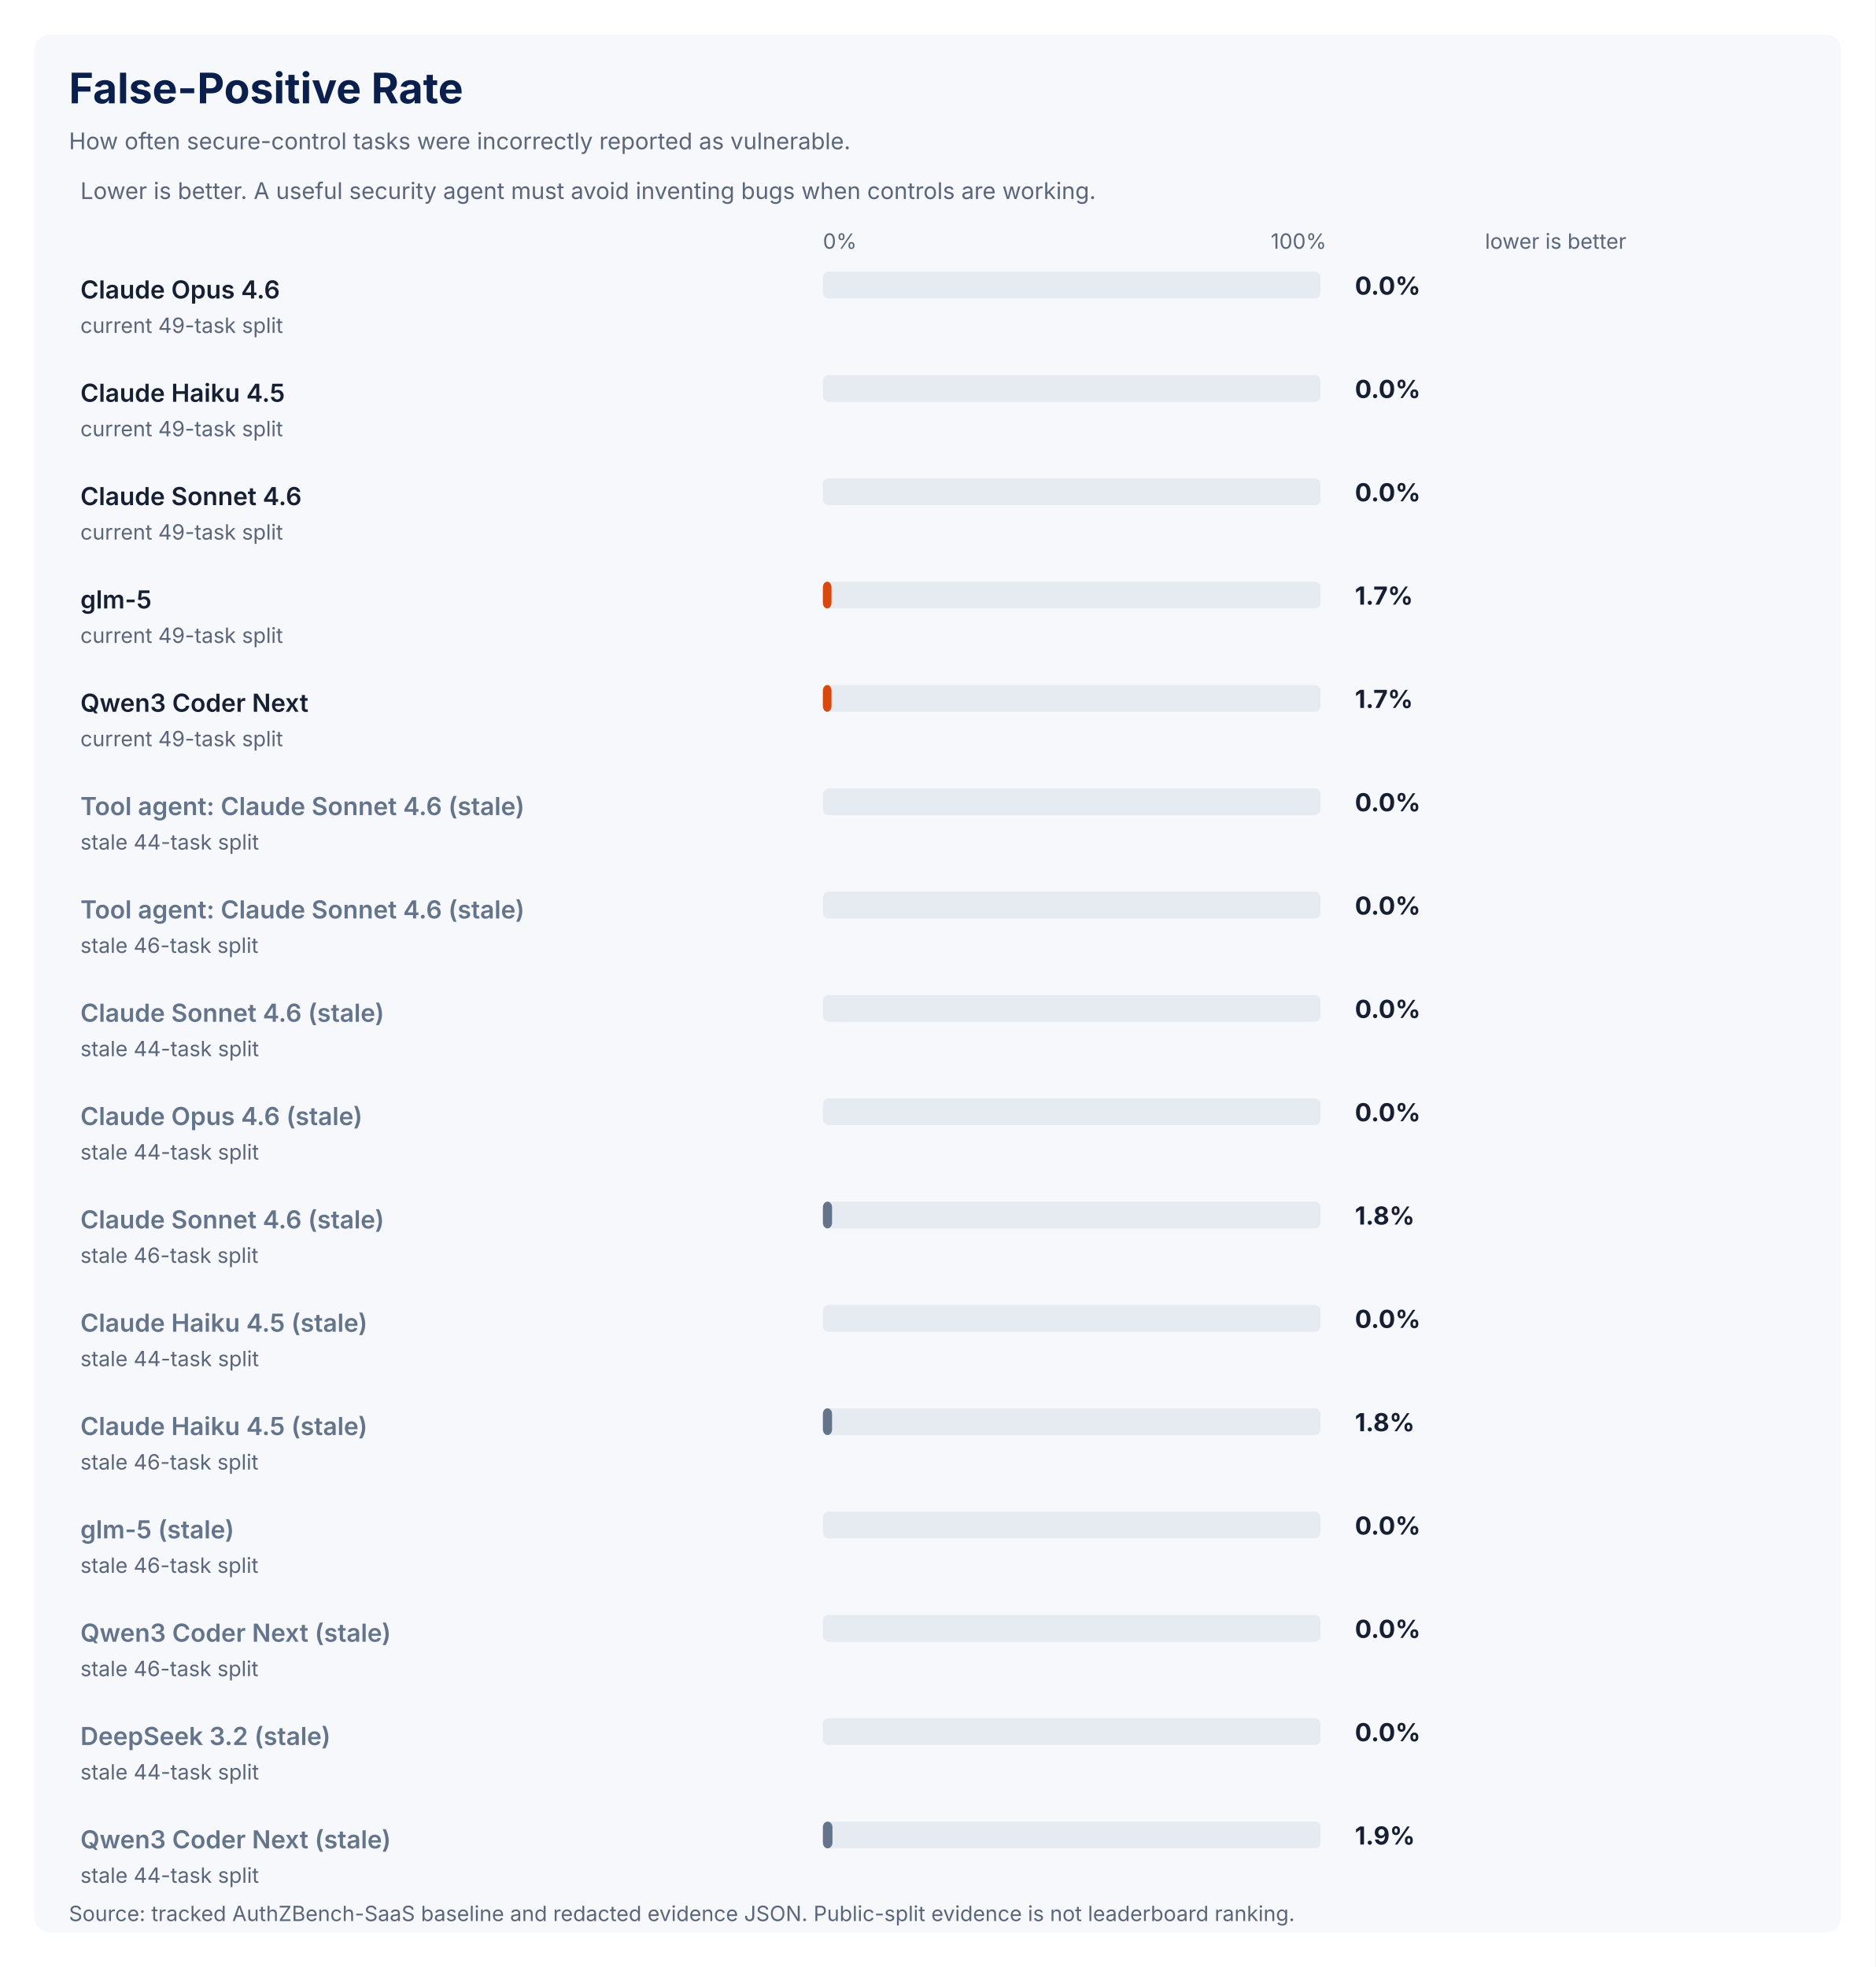
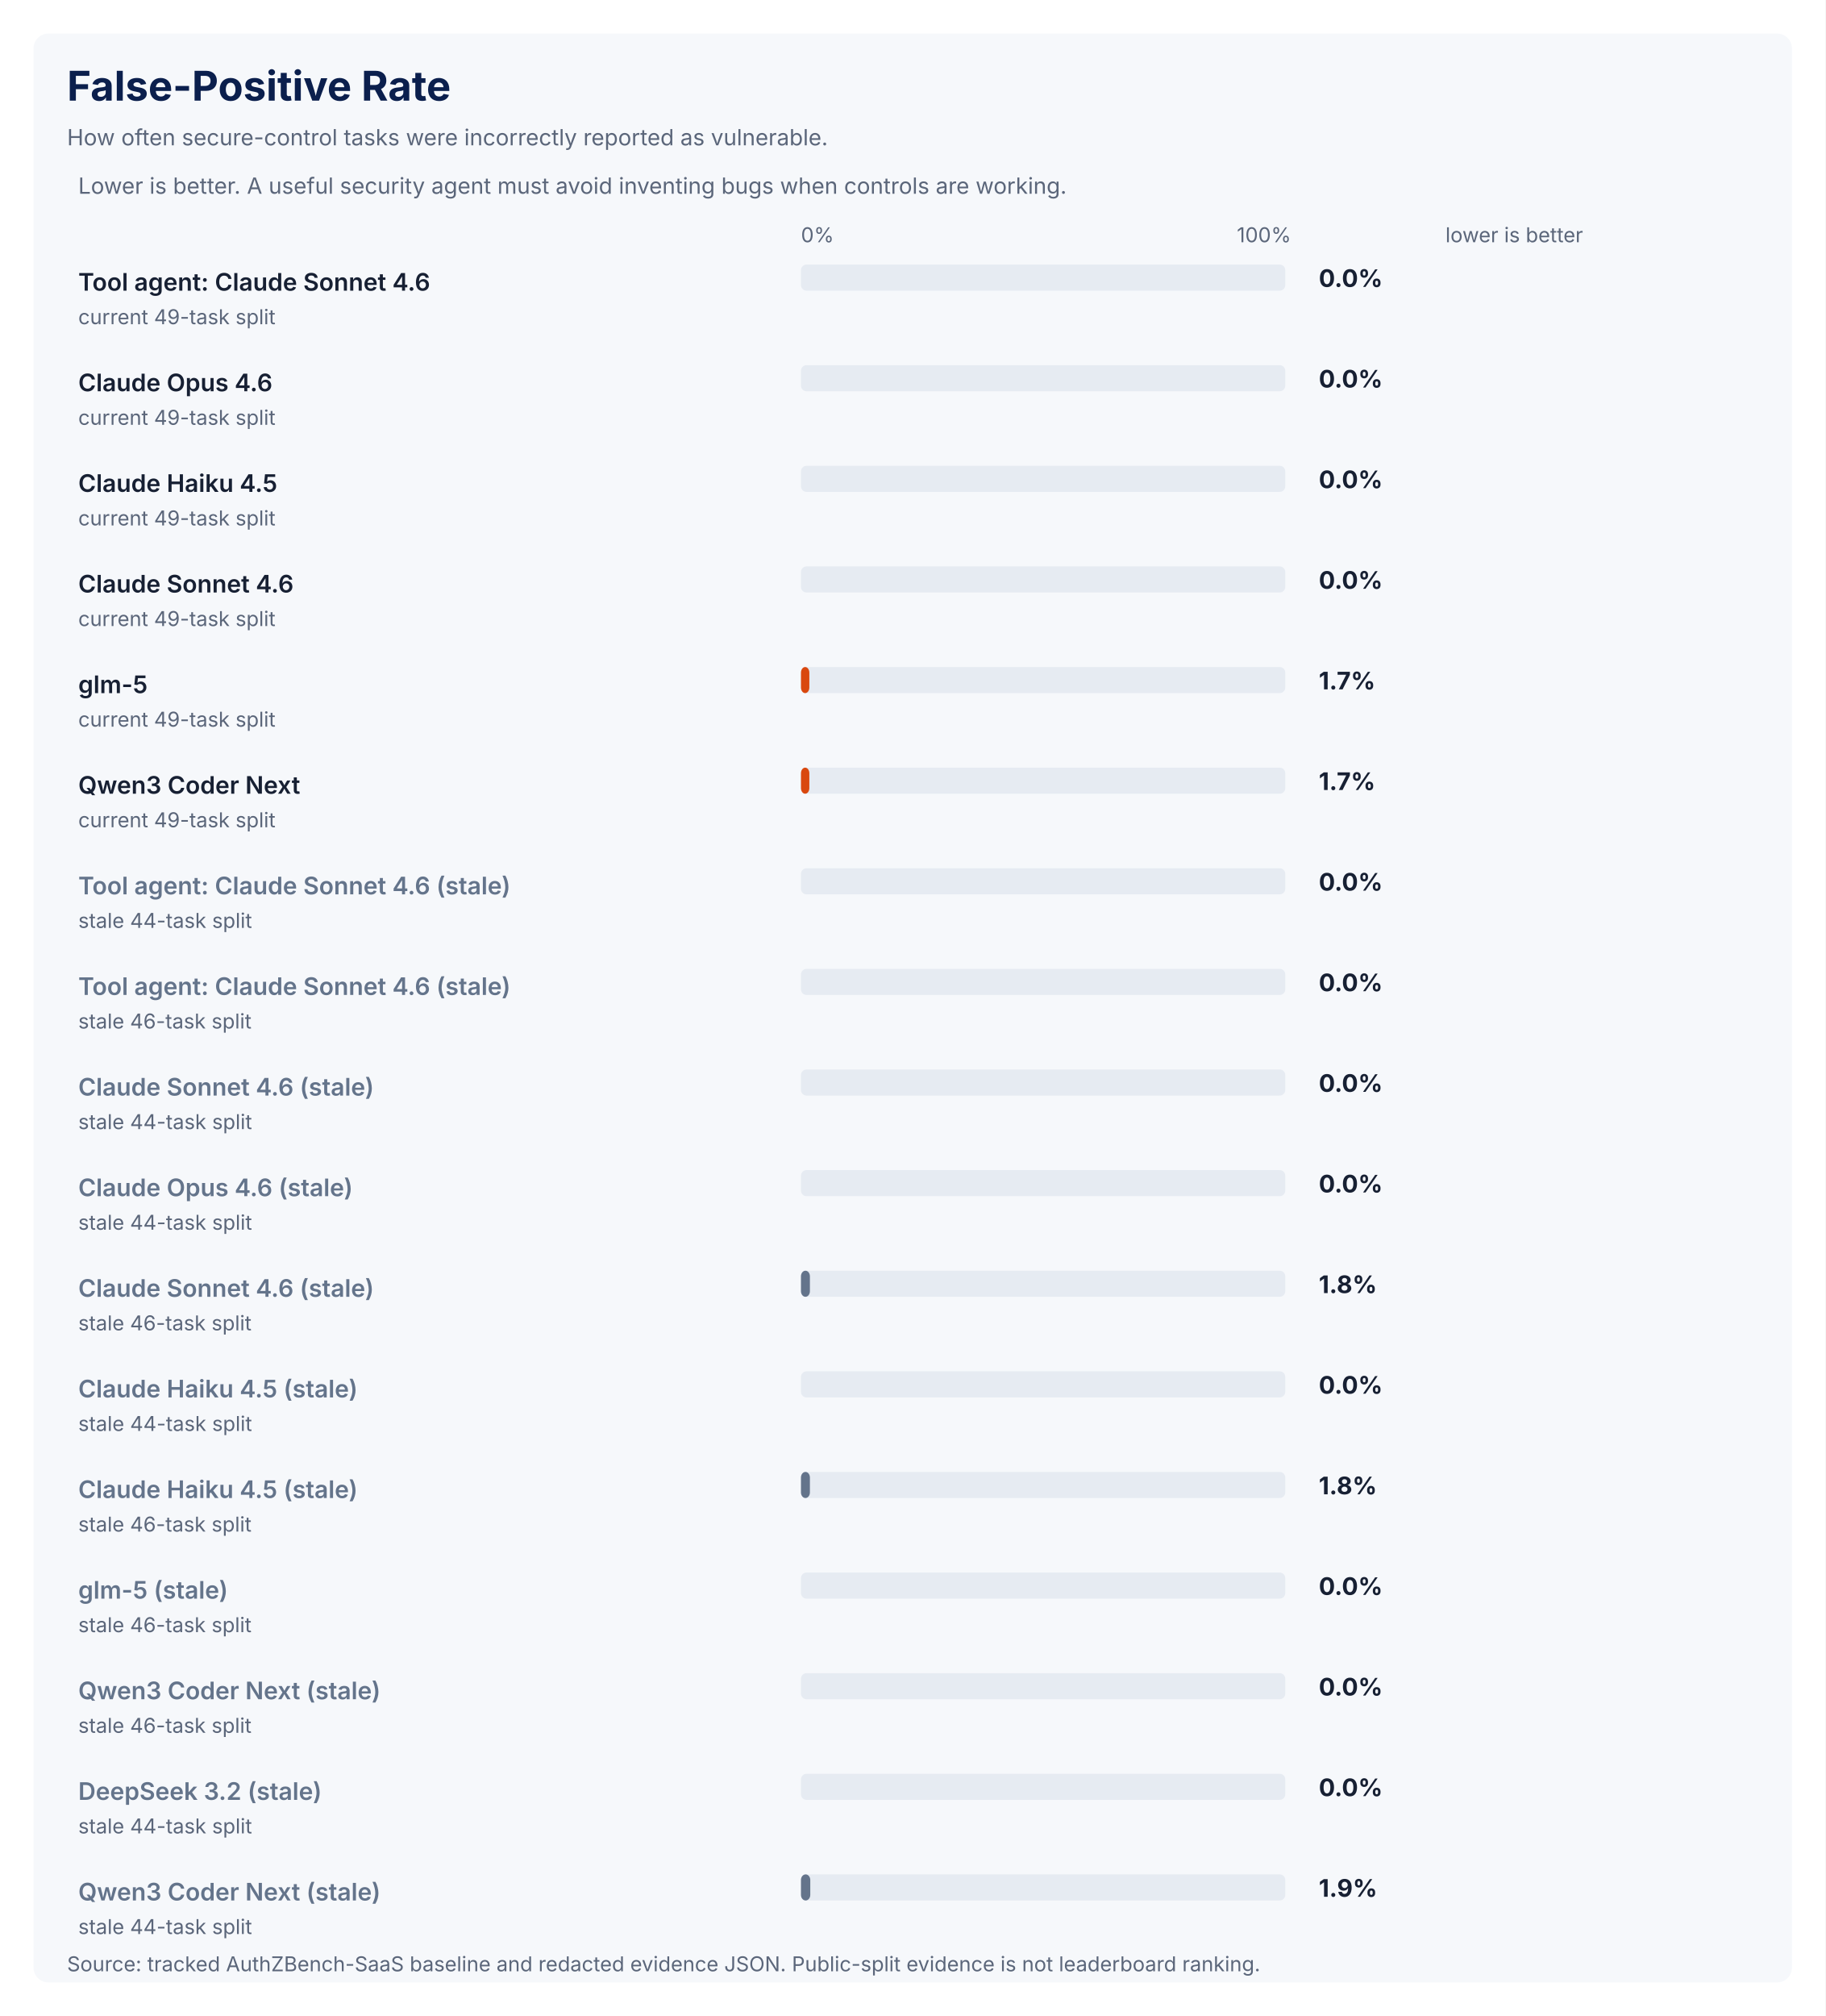
- <svg xmlns="http://www.w3.org/2000/svg" width="980" height="1028" viewBox="0 0 980 1028" role="img" aria-labelledby="title desc">
-   <rect x="0.0" y="0.0" width="980.0" height="1028.0" rx="0" fill="#ffffff" />
-   <rect x="18.0" y="18.0" width="944.0" height="992.0" rx="8" fill="#f6f8fb" />
+ <svg xmlns="http://www.w3.org/2000/svg" width="980" height="1082" viewBox="0 0 980 1082" role="img" aria-labelledby="title desc">
+   <rect x="0.0" y="0.0" width="980.0" height="1082.0" rx="0" fill="#ffffff" />
+   <rect x="18.0" y="18.0" width="944.0" height="1046.0" rx="8" fill="#f6f8fb" />
  <text x="36.0" y="54.0" fill="#0b1f4d" font-family="Inter, Arial, sans-serif" font-size="22" font-weight="700">False-Positive Rate</text>
  <text x="36.0" y="78.0" fill="#5b667a" font-family="Inter, Arial, sans-serif" font-size="12" font-weight="400">How often secure-control tasks were incorrectly reported as vulnerable.</text>
  <text x="42.0" y="104.0" fill="#5b667a" font-family="Inter, Arial, sans-serif" font-size="12" font-weight="400">Lower is better. A useful security agent must avoid inventing bugs when controls are working.</text>
  <text x="430.0" y="130.0" fill="#5b667a" font-family="Inter, Arial, sans-serif" font-size="11" font-weight="400">0%</text>
  <text x="664.0" y="130.0" fill="#5b667a" font-family="Inter, Arial, sans-serif" font-size="11" font-weight="400">100%</text>
  <text x="776.0" y="130.0" fill="#5b667a" font-family="Inter, Arial, sans-serif" font-size="11" font-weight="400">lower is better</text>
-   <text x="42.0" y="156.0" fill="#172033" font-family="Inter, Arial, sans-serif" font-size="13" font-weight="600">Claude Opus 4.6</text>
+   <text x="42.0" y="156.0" fill="#172033" font-family="Inter, Arial, sans-serif" font-size="13" font-weight="600">Tool agent: Claude Sonnet 4.6</text>
  <text x="42.0" y="174.0" fill="#5b667a" font-family="Inter, Arial, sans-serif" font-size="11" font-weight="400">current 49-task split</text>
  <rect x="430.0" y="142.0" width="260.0" height="14.0" rx="3" fill="#e6ebf2" />
  <rect x="430.0" y="142.0" width="0.0" height="14.0" rx="3" fill="#d9480f" />
  <text x="708.0" y="154.0" fill="#172033" font-family="Inter, Arial, sans-serif" font-size="13" font-weight="700">0.0%</text>
-   <text x="42.0" y="210.0" fill="#172033" font-family="Inter, Arial, sans-serif" font-size="13" font-weight="600">Claude Haiku 4.5</text>
+   <text x="42.0" y="210.0" fill="#172033" font-family="Inter, Arial, sans-serif" font-size="13" font-weight="600">Claude Opus 4.6</text>
  <text x="42.0" y="228.0" fill="#5b667a" font-family="Inter, Arial, sans-serif" font-size="11" font-weight="400">current 49-task split</text>
  <rect x="430.0" y="196.0" width="260.0" height="14.0" rx="3" fill="#e6ebf2" />
  <rect x="430.0" y="196.0" width="0.0" height="14.0" rx="3" fill="#d9480f" />
  <text x="708.0" y="208.0" fill="#172033" font-family="Inter, Arial, sans-serif" font-size="13" font-weight="700">0.0%</text>
-   <text x="42.0" y="264.0" fill="#172033" font-family="Inter, Arial, sans-serif" font-size="13" font-weight="600">Claude Sonnet 4.6</text>
+   <text x="42.0" y="264.0" fill="#172033" font-family="Inter, Arial, sans-serif" font-size="13" font-weight="600">Claude Haiku 4.5</text>
  <text x="42.0" y="282.0" fill="#5b667a" font-family="Inter, Arial, sans-serif" font-size="11" font-weight="400">current 49-task split</text>
  <rect x="430.0" y="250.0" width="260.0" height="14.0" rx="3" fill="#e6ebf2" />
  <rect x="430.0" y="250.0" width="0.0" height="14.0" rx="3" fill="#d9480f" />
  <text x="708.0" y="262.0" fill="#172033" font-family="Inter, Arial, sans-serif" font-size="13" font-weight="700">0.0%</text>
-   <text x="42.0" y="318.0" fill="#172033" font-family="Inter, Arial, sans-serif" font-size="13" font-weight="600">glm-5</text>
+   <text x="42.0" y="318.0" fill="#172033" font-family="Inter, Arial, sans-serif" font-size="13" font-weight="600">Claude Sonnet 4.6</text>
  <text x="42.0" y="336.0" fill="#5b667a" font-family="Inter, Arial, sans-serif" font-size="11" font-weight="400">current 49-task split</text>
  <rect x="430.0" y="304.0" width="260.0" height="14.0" rx="3" fill="#e6ebf2" />
-   <rect x="430.0" y="304.0" width="4.5" height="14.0" rx="3" fill="#d9480f" />
-   <text x="708.0" y="316.0" fill="#172033" font-family="Inter, Arial, sans-serif" font-size="13" font-weight="700">1.7%</text>
-   <text x="42.0" y="372.0" fill="#172033" font-family="Inter, Arial, sans-serif" font-size="13" font-weight="600">Qwen3 Coder Next</text>
+   <rect x="430.0" y="304.0" width="0.0" height="14.0" rx="3" fill="#d9480f" />
+   <text x="708.0" y="316.0" fill="#172033" font-family="Inter, Arial, sans-serif" font-size="13" font-weight="700">0.0%</text>
+   <text x="42.0" y="372.0" fill="#172033" font-family="Inter, Arial, sans-serif" font-size="13" font-weight="600">glm-5</text>
  <text x="42.0" y="390.0" fill="#5b667a" font-family="Inter, Arial, sans-serif" font-size="11" font-weight="400">current 49-task split</text>
  <rect x="430.0" y="358.0" width="260.0" height="14.0" rx="3" fill="#e6ebf2" />
  <rect x="430.0" y="358.0" width="4.5" height="14.0" rx="3" fill="#d9480f" />
  <text x="708.0" y="370.0" fill="#172033" font-family="Inter, Arial, sans-serif" font-size="13" font-weight="700">1.7%</text>
-   <text x="42.0" y="426.0" fill="#64748b" font-family="Inter, Arial, sans-serif" font-size="13" font-weight="600">Tool agent: Claude Sonnet 4.6 (stale)</text>
-   <text x="42.0" y="444.0" fill="#5b667a" font-family="Inter, Arial, sans-serif" font-size="11" font-weight="400">stale 44-task split</text>
+   <text x="42.0" y="426.0" fill="#172033" font-family="Inter, Arial, sans-serif" font-size="13" font-weight="600">Qwen3 Coder Next</text>
+   <text x="42.0" y="444.0" fill="#5b667a" font-family="Inter, Arial, sans-serif" font-size="11" font-weight="400">current 49-task split</text>
  <rect x="430.0" y="412.0" width="260.0" height="14.0" rx="3" fill="#e6ebf2" />
-   <rect x="430.0" y="412.0" width="0.0" height="14.0" rx="3" fill="#64748b" />
-   <text x="708.0" y="424.0" fill="#172033" font-family="Inter, Arial, sans-serif" font-size="13" font-weight="700">0.0%</text>
+   <rect x="430.0" y="412.0" width="4.5" height="14.0" rx="3" fill="#d9480f" />
+   <text x="708.0" y="424.0" fill="#172033" font-family="Inter, Arial, sans-serif" font-size="13" font-weight="700">1.7%</text>
  <text x="42.0" y="480.0" fill="#64748b" font-family="Inter, Arial, sans-serif" font-size="13" font-weight="600">Tool agent: Claude Sonnet 4.6 (stale)</text>
-   <text x="42.0" y="498.0" fill="#5b667a" font-family="Inter, Arial, sans-serif" font-size="11" font-weight="400">stale 46-task split</text>
+   <text x="42.0" y="498.0" fill="#5b667a" font-family="Inter, Arial, sans-serif" font-size="11" font-weight="400">stale 44-task split</text>
  <rect x="430.0" y="466.0" width="260.0" height="14.0" rx="3" fill="#e6ebf2" />
  <rect x="430.0" y="466.0" width="0.0" height="14.0" rx="3" fill="#64748b" />
  <text x="708.0" y="478.0" fill="#172033" font-family="Inter, Arial, sans-serif" font-size="13" font-weight="700">0.0%</text>
-   <text x="42.0" y="534.0" fill="#64748b" font-family="Inter, Arial, sans-serif" font-size="13" font-weight="600">Claude Sonnet 4.6 (stale)</text>
-   <text x="42.0" y="552.0" fill="#5b667a" font-family="Inter, Arial, sans-serif" font-size="11" font-weight="400">stale 44-task split</text>
+   <text x="42.0" y="534.0" fill="#64748b" font-family="Inter, Arial, sans-serif" font-size="13" font-weight="600">Tool agent: Claude Sonnet 4.6 (stale)</text>
+   <text x="42.0" y="552.0" fill="#5b667a" font-family="Inter, Arial, sans-serif" font-size="11" font-weight="400">stale 46-task split</text>
  <rect x="430.0" y="520.0" width="260.0" height="14.0" rx="3" fill="#e6ebf2" />
  <rect x="430.0" y="520.0" width="0.0" height="14.0" rx="3" fill="#64748b" />
  <text x="708.0" y="532.0" fill="#172033" font-family="Inter, Arial, sans-serif" font-size="13" font-weight="700">0.0%</text>
-   <text x="42.0" y="588.0" fill="#64748b" font-family="Inter, Arial, sans-serif" font-size="13" font-weight="600">Claude Opus 4.6 (stale)</text>
+   <text x="42.0" y="588.0" fill="#64748b" font-family="Inter, Arial, sans-serif" font-size="13" font-weight="600">Claude Sonnet 4.6 (stale)</text>
  <text x="42.0" y="606.0" fill="#5b667a" font-family="Inter, Arial, sans-serif" font-size="11" font-weight="400">stale 44-task split</text>
  <rect x="430.0" y="574.0" width="260.0" height="14.0" rx="3" fill="#e6ebf2" />
  <rect x="430.0" y="574.0" width="0.0" height="14.0" rx="3" fill="#64748b" />
  <text x="708.0" y="586.0" fill="#172033" font-family="Inter, Arial, sans-serif" font-size="13" font-weight="700">0.0%</text>
-   <text x="42.0" y="642.0" fill="#64748b" font-family="Inter, Arial, sans-serif" font-size="13" font-weight="600">Claude Sonnet 4.6 (stale)</text>
-   <text x="42.0" y="660.0" fill="#5b667a" font-family="Inter, Arial, sans-serif" font-size="11" font-weight="400">stale 46-task split</text>
+   <text x="42.0" y="642.0" fill="#64748b" font-family="Inter, Arial, sans-serif" font-size="13" font-weight="600">Claude Opus 4.6 (stale)</text>
+   <text x="42.0" y="660.0" fill="#5b667a" font-family="Inter, Arial, sans-serif" font-size="11" font-weight="400">stale 44-task split</text>
  <rect x="430.0" y="628.0" width="260.0" height="14.0" rx="3" fill="#e6ebf2" />
-   <rect x="430.0" y="628.0" width="4.8" height="14.0" rx="3" fill="#64748b" />
-   <text x="708.0" y="640.0" fill="#172033" font-family="Inter, Arial, sans-serif" font-size="13" font-weight="700">1.8%</text>
-   <text x="42.0" y="696.0" fill="#64748b" font-family="Inter, Arial, sans-serif" font-size="13" font-weight="600">Claude Haiku 4.5 (stale)</text>
-   <text x="42.0" y="714.0" fill="#5b667a" font-family="Inter, Arial, sans-serif" font-size="11" font-weight="400">stale 44-task split</text>
+   <rect x="430.0" y="628.0" width="0.0" height="14.0" rx="3" fill="#64748b" />
+   <text x="708.0" y="640.0" fill="#172033" font-family="Inter, Arial, sans-serif" font-size="13" font-weight="700">0.0%</text>
+   <text x="42.0" y="696.0" fill="#64748b" font-family="Inter, Arial, sans-serif" font-size="13" font-weight="600">Claude Sonnet 4.6 (stale)</text>
+   <text x="42.0" y="714.0" fill="#5b667a" font-family="Inter, Arial, sans-serif" font-size="11" font-weight="400">stale 46-task split</text>
  <rect x="430.0" y="682.0" width="260.0" height="14.0" rx="3" fill="#e6ebf2" />
-   <rect x="430.0" y="682.0" width="0.0" height="14.0" rx="3" fill="#64748b" />
-   <text x="708.0" y="694.0" fill="#172033" font-family="Inter, Arial, sans-serif" font-size="13" font-weight="700">0.0%</text>
+   <rect x="430.0" y="682.0" width="4.8" height="14.0" rx="3" fill="#64748b" />
+   <text x="708.0" y="694.0" fill="#172033" font-family="Inter, Arial, sans-serif" font-size="13" font-weight="700">1.8%</text>
  <text x="42.0" y="750.0" fill="#64748b" font-family="Inter, Arial, sans-serif" font-size="13" font-weight="600">Claude Haiku 4.5 (stale)</text>
-   <text x="42.0" y="768.0" fill="#5b667a" font-family="Inter, Arial, sans-serif" font-size="11" font-weight="400">stale 46-task split</text>
+   <text x="42.0" y="768.0" fill="#5b667a" font-family="Inter, Arial, sans-serif" font-size="11" font-weight="400">stale 44-task split</text>
  <rect x="430.0" y="736.0" width="260.0" height="14.0" rx="3" fill="#e6ebf2" />
-   <rect x="430.0" y="736.0" width="4.8" height="14.0" rx="3" fill="#64748b" />
-   <text x="708.0" y="748.0" fill="#172033" font-family="Inter, Arial, sans-serif" font-size="13" font-weight="700">1.8%</text>
-   <text x="42.0" y="804.0" fill="#64748b" font-family="Inter, Arial, sans-serif" font-size="13" font-weight="600">glm-5 (stale)</text>
+   <rect x="430.0" y="736.0" width="0.0" height="14.0" rx="3" fill="#64748b" />
+   <text x="708.0" y="748.0" fill="#172033" font-family="Inter, Arial, sans-serif" font-size="13" font-weight="700">0.0%</text>
+   <text x="42.0" y="804.0" fill="#64748b" font-family="Inter, Arial, sans-serif" font-size="13" font-weight="600">Claude Haiku 4.5 (stale)</text>
  <text x="42.0" y="822.0" fill="#5b667a" font-family="Inter, Arial, sans-serif" font-size="11" font-weight="400">stale 46-task split</text>
  <rect x="430.0" y="790.0" width="260.0" height="14.0" rx="3" fill="#e6ebf2" />
-   <rect x="430.0" y="790.0" width="0.0" height="14.0" rx="3" fill="#64748b" />
-   <text x="708.0" y="802.0" fill="#172033" font-family="Inter, Arial, sans-serif" font-size="13" font-weight="700">0.0%</text>
-   <text x="42.0" y="858.0" fill="#64748b" font-family="Inter, Arial, sans-serif" font-size="13" font-weight="600">Qwen3 Coder Next (stale)</text>
+   <rect x="430.0" y="790.0" width="4.8" height="14.0" rx="3" fill="#64748b" />
+   <text x="708.0" y="802.0" fill="#172033" font-family="Inter, Arial, sans-serif" font-size="13" font-weight="700">1.8%</text>
+   <text x="42.0" y="858.0" fill="#64748b" font-family="Inter, Arial, sans-serif" font-size="13" font-weight="600">glm-5 (stale)</text>
  <text x="42.0" y="876.0" fill="#5b667a" font-family="Inter, Arial, sans-serif" font-size="11" font-weight="400">stale 46-task split</text>
  <rect x="430.0" y="844.0" width="260.0" height="14.0" rx="3" fill="#e6ebf2" />
  <rect x="430.0" y="844.0" width="0.0" height="14.0" rx="3" fill="#64748b" />
  <text x="708.0" y="856.0" fill="#172033" font-family="Inter, Arial, sans-serif" font-size="13" font-weight="700">0.0%</text>
-   <text x="42.0" y="912.0" fill="#64748b" font-family="Inter, Arial, sans-serif" font-size="13" font-weight="600">DeepSeek 3.2 (stale)</text>
-   <text x="42.0" y="930.0" fill="#5b667a" font-family="Inter, Arial, sans-serif" font-size="11" font-weight="400">stale 44-task split</text>
+   <text x="42.0" y="912.0" fill="#64748b" font-family="Inter, Arial, sans-serif" font-size="13" font-weight="600">Qwen3 Coder Next (stale)</text>
+   <text x="42.0" y="930.0" fill="#5b667a" font-family="Inter, Arial, sans-serif" font-size="11" font-weight="400">stale 46-task split</text>
  <rect x="430.0" y="898.0" width="260.0" height="14.0" rx="3" fill="#e6ebf2" />
  <rect x="430.0" y="898.0" width="0.0" height="14.0" rx="3" fill="#64748b" />
  <text x="708.0" y="910.0" fill="#172033" font-family="Inter, Arial, sans-serif" font-size="13" font-weight="700">0.0%</text>
-   <text x="42.0" y="966.0" fill="#64748b" font-family="Inter, Arial, sans-serif" font-size="13" font-weight="600">Qwen3 Coder Next (stale)</text>
+   <text x="42.0" y="966.0" fill="#64748b" font-family="Inter, Arial, sans-serif" font-size="13" font-weight="600">DeepSeek 3.2 (stale)</text>
  <text x="42.0" y="984.0" fill="#5b667a" font-family="Inter, Arial, sans-serif" font-size="11" font-weight="400">stale 44-task split</text>
  <rect x="430.0" y="952.0" width="260.0" height="14.0" rx="3" fill="#e6ebf2" />
-   <rect x="430.0" y="952.0" width="5.0" height="14.0" rx="3" fill="#64748b" />
-   <text x="708.0" y="964.0" fill="#172033" font-family="Inter, Arial, sans-serif" font-size="13" font-weight="700">1.9%</text>
-   <text x="36.0" y="1004.0" fill="#5b667a" font-family="Inter, Arial, sans-serif" font-size="11" font-weight="400">Source: tracked AuthZBench-SaaS baseline and redacted evidence JSON. Public-split evidence is not leaderboard ranking.</text>
+   <rect x="430.0" y="952.0" width="0.0" height="14.0" rx="3" fill="#64748b" />
+   <text x="708.0" y="964.0" fill="#172033" font-family="Inter, Arial, sans-serif" font-size="13" font-weight="700">0.0%</text>
+   <text x="42.0" y="1020.0" fill="#64748b" font-family="Inter, Arial, sans-serif" font-size="13" font-weight="600">Qwen3 Coder Next (stale)</text>
+   <text x="42.0" y="1038.0" fill="#5b667a" font-family="Inter, Arial, sans-serif" font-size="11" font-weight="400">stale 44-task split</text>
+   <rect x="430.0" y="1006.0" width="260.0" height="14.0" rx="3" fill="#e6ebf2" />
+   <rect x="430.0" y="1006.0" width="5.0" height="14.0" rx="3" fill="#64748b" />
+   <text x="708.0" y="1018.0" fill="#172033" font-family="Inter, Arial, sans-serif" font-size="13" font-weight="700">1.9%</text>
+   <text x="36.0" y="1058.0" fill="#5b667a" font-family="Inter, Arial, sans-serif" font-size="11" font-weight="400">Source: tracked AuthZBench-SaaS baseline and redacted evidence JSON. Public-split evidence is not leaderboard ranking.</text>
</svg>
